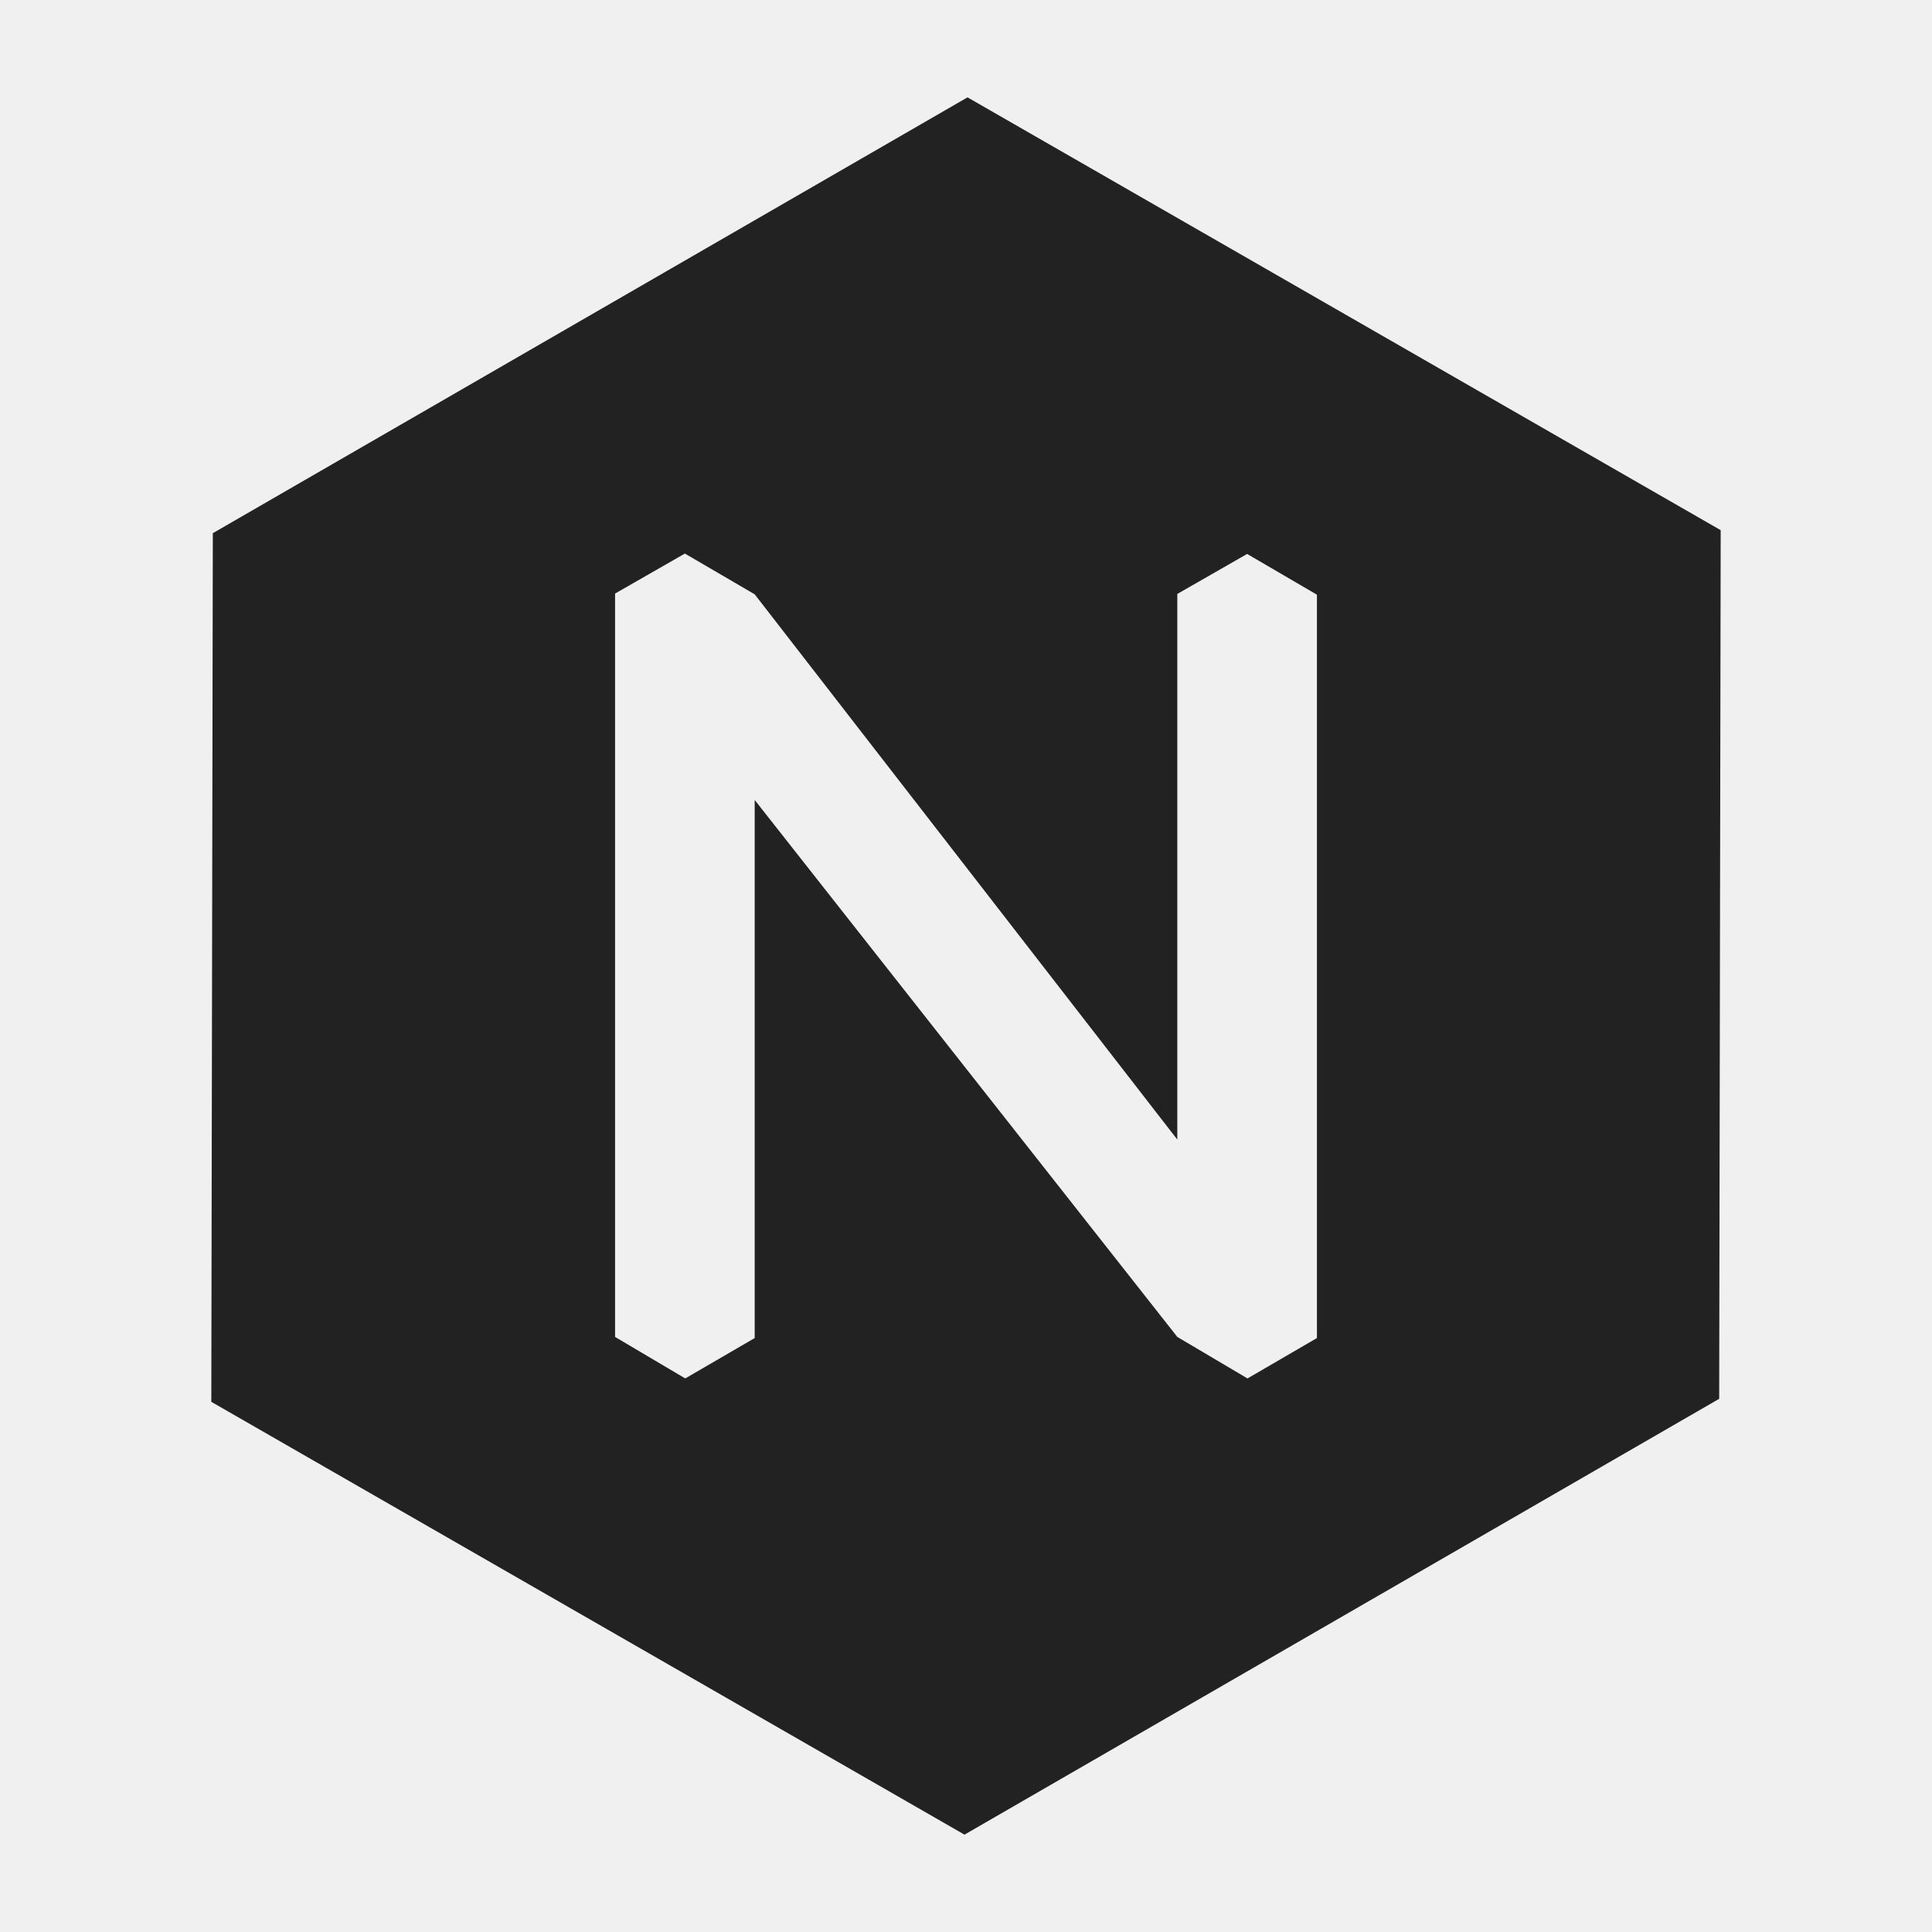
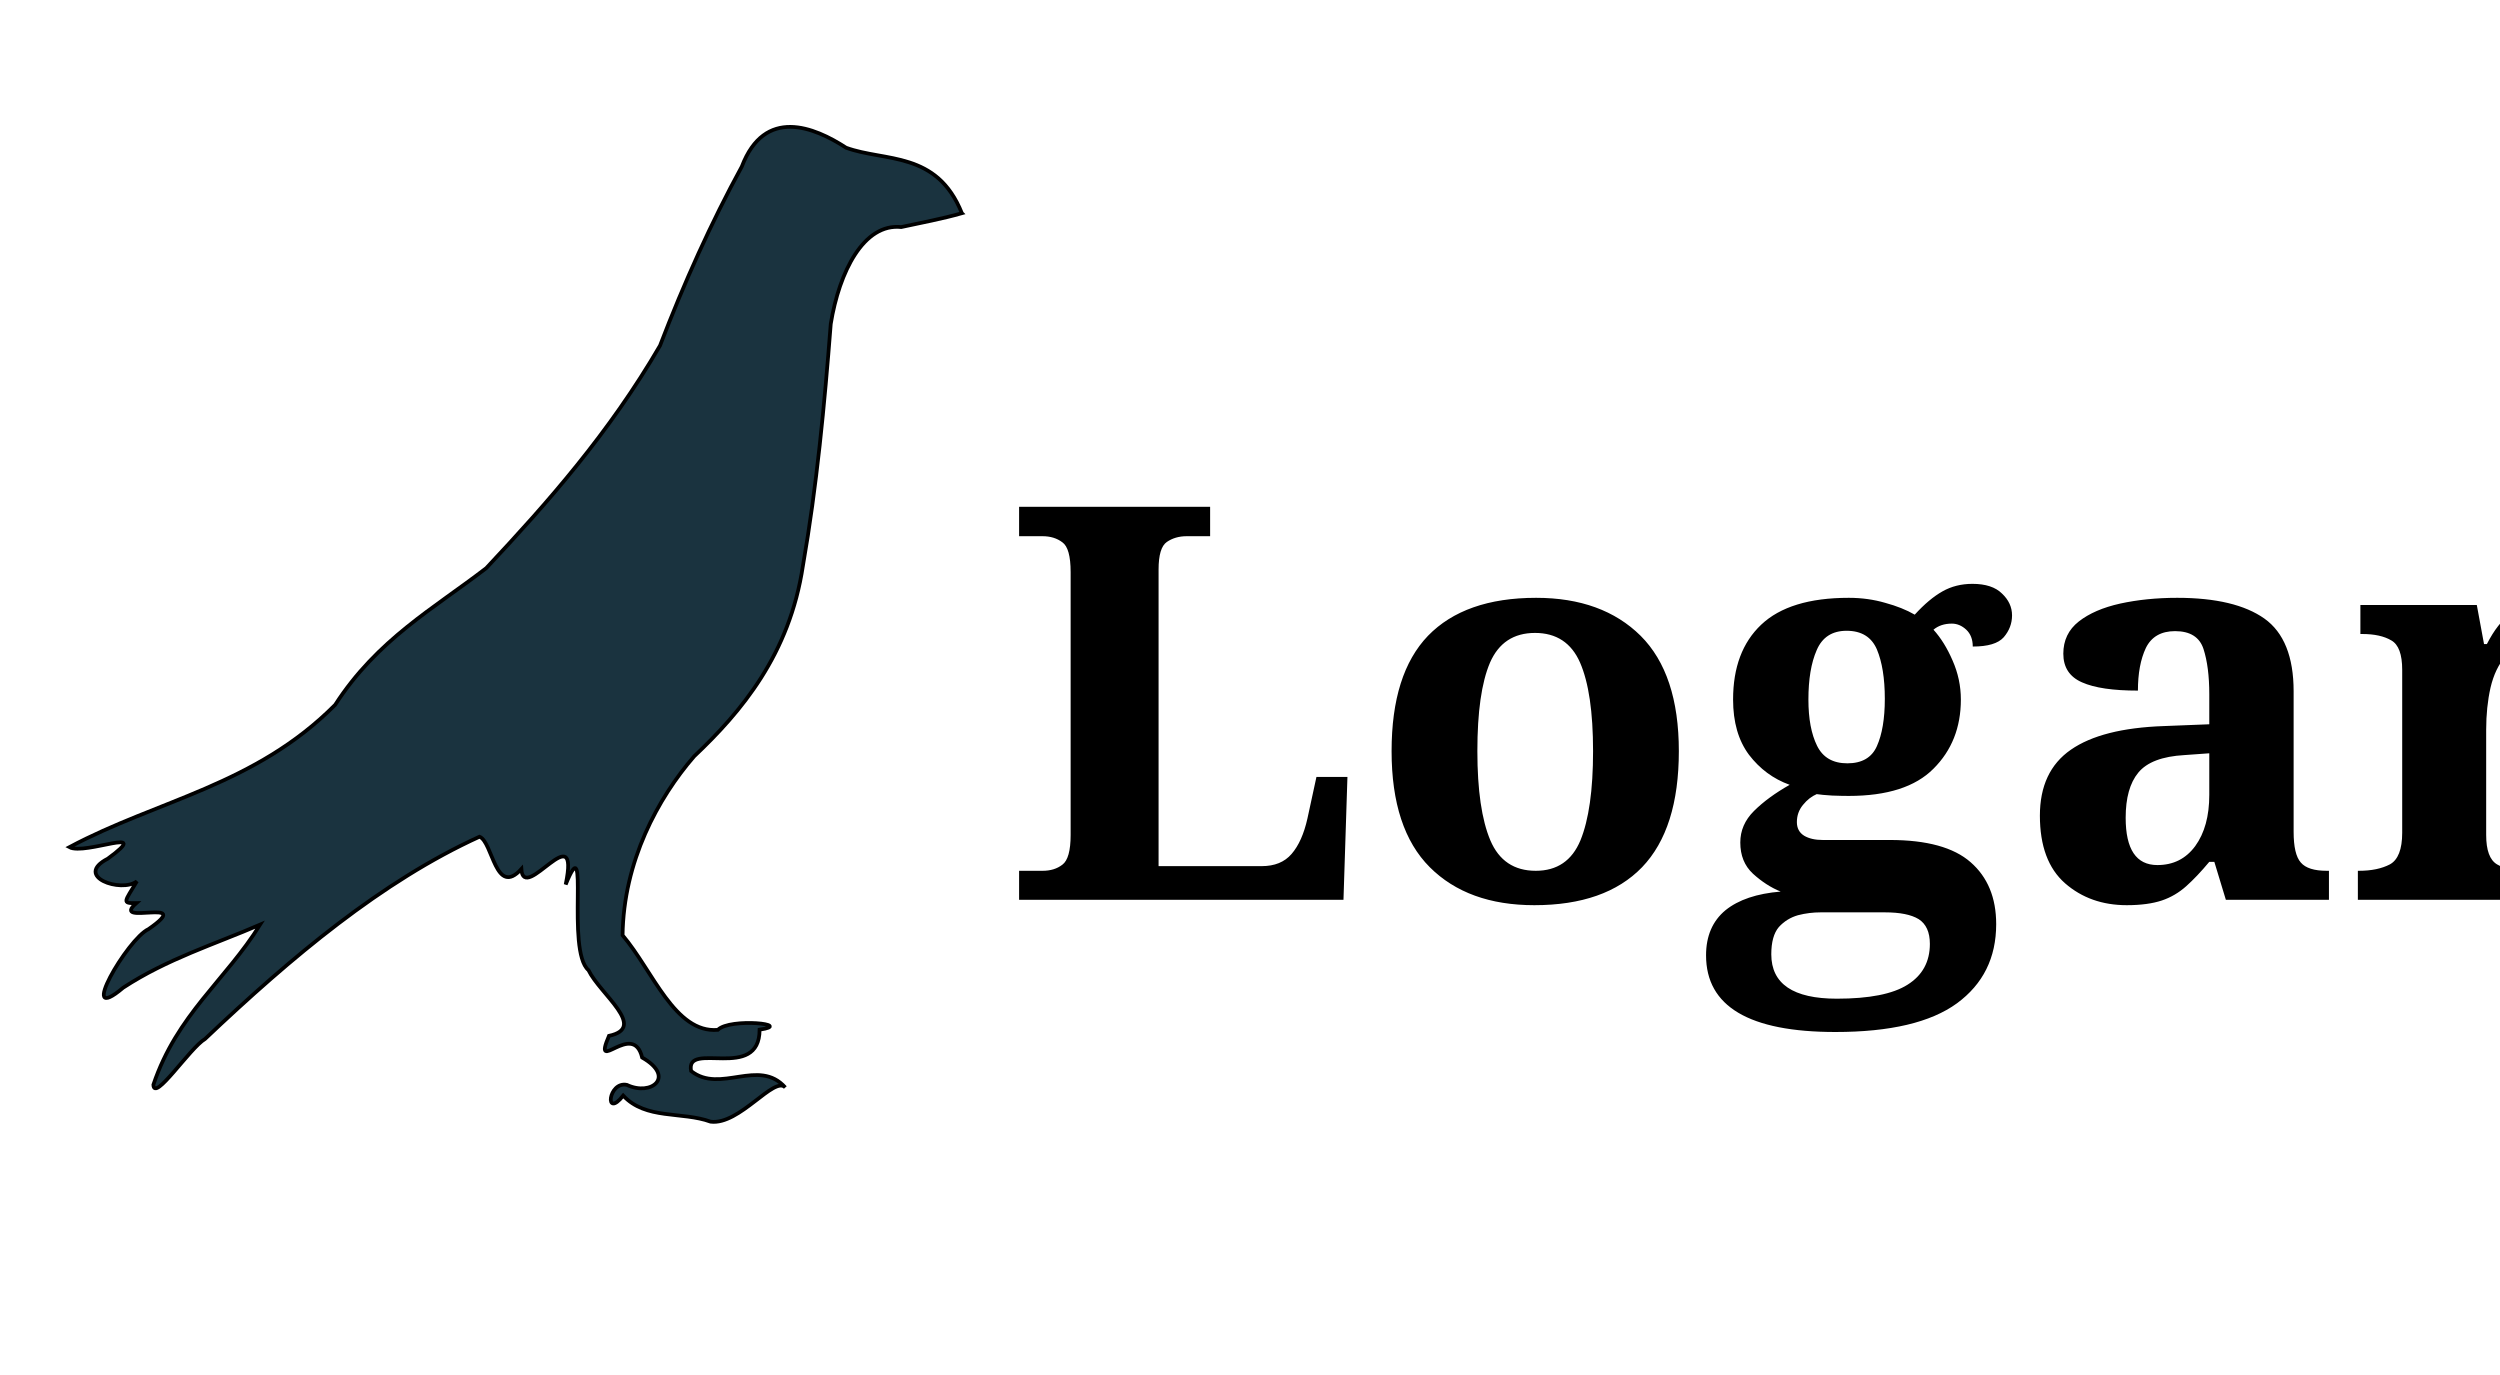
- <svg xmlns="http://www.w3.org/2000/svg" xml:space="preserve" enable-background="new 0 0 512 512" viewBox="0 0 512 512" height="512px" width="512px" y="0px" x="0px" id="NexT" version="1.1">
-   <defs id="defs3388" />
-   <path style="fill:#222222;fill-opacity:1" id="path3384" d="M 256.4,25.8 56.4,141.3 56,371.5 255.6,486.2 455.6,370.7 456,140.5 Z m 92.6,328.8 -18.4,10.7 -18.6,-11 0,0 -112,-142.3 0,142.6 -18.4,10.7 -18.6,-11 0,-197 18.5,-10.6 18.5,10.8 0,0 112,144.5 0,-144.6 18.5,-10.6 18.5,10.8 z" />
+ <svg xmlns="http://www.w3.org/2000/svg" width="1000" height="550">
+   <g>
+     <rect fill="#fff" id="canvas_background" height="552" width="1002" y="-1" x="-1" />
+     <g display="none" overflow="visible" y="0" x="0" height="100%" width="100%" id="canvasGrid">
+       <rect fill="url(#gridpattern)" stroke-width="0" y="0" x="0" height="100%" width="100%" />
+     </g>
+   </g>
+   <g>
+     <text font-weight="bold" stroke="#000" transform="matrix(9.226676,0,0,9.170811,-2604.726,-1424.299) " xml:space="preserve" text-anchor="start" font-family="'Shadows Into Light', serif" font-size="24" id="svg_1" y="194.556" x="325.811" stroke-width="0" fill="#000000">Logan</text>
+     <path stroke="#000" id="svg_2" d="m384.75,85.285c-9.989,-25.025 -30.809,-20.509 -46.305,-26.193c-12.867,-8.368 -32.573,-16.391 -41.727,7.545c-12.217,22.34 -23.06,46.429 -32.71,71.602c-20.237,34.791 -44.81,62.688 -69.512,89.01c-20.807,16.039 -43.587,28.548 -60.43,54.681c-31.986,32.194 -70.949,38.063 -106.315,56.936c6.269,3.42 34.022,-9.01 15.366,4.601c-13.879,7.172 5.462,13.837 11.639,9.052c-4.876,8.182 -6.218,8.851 -0.221,8.727c-10.895,9.553 24.195,-2.967 4.872,10.403c-8.412,3.86 -29.098,39.47 -10.13,23.428c17.635,-11.515 36.433,-17.307 54.778,-25.22c-13.721,22.131 -33.273,35.972 -42.703,64.033c0.214,7.243 14.597,-14.717 20.678,-18.315c34.582,-32.792 70.816,-63.183 109.774,-80.888c5.32,2.011 6.361,24.364 16.73,12.936c0.91,14.243 23.686,-22.342 17.738,6.192c9.864,-24.432 -0.018,26.524 9.113,34.239c4.66,9.657 23.795,22.986 8.197,26.296c-6.894,16.185 9.665,-6.492 13.281,8.67c13.513,7.701 3.67,15.596 -6.112,10.933c-7.497,-1.571 -9.043,13.887 -1.466,4.295c9.049,9.733 23.419,6.237 34.958,10.422c11.531,1.501 25.508,-18.525 29.878,-13.671c-10.628,-11.967 -26.014,2.645 -37.679,-6.592c-2.46,-12.418 27.343,4.444 27.404,-16.546c13.961,-2.038 -11.741,-4.867 -16.728,0.085c-17.177,1.441 -25.99,-23.613 -38.083,-37.839c0.366,-29.526 14.169,-54.891 28.615,-71.564c18.848,-17.807 38.185,-40.741 43.523,-76.28c5.534,-31.65 8.615,-64.265 11.131,-96.721c3.403,-20.942 13.186,-40.281 28.192,-38.719c8.092,-1.769 16.214,-3.239 24.256,-5.537l0,0z" stroke-width="1.5" fill="#1A333F" />
+   </g>
</svg>
